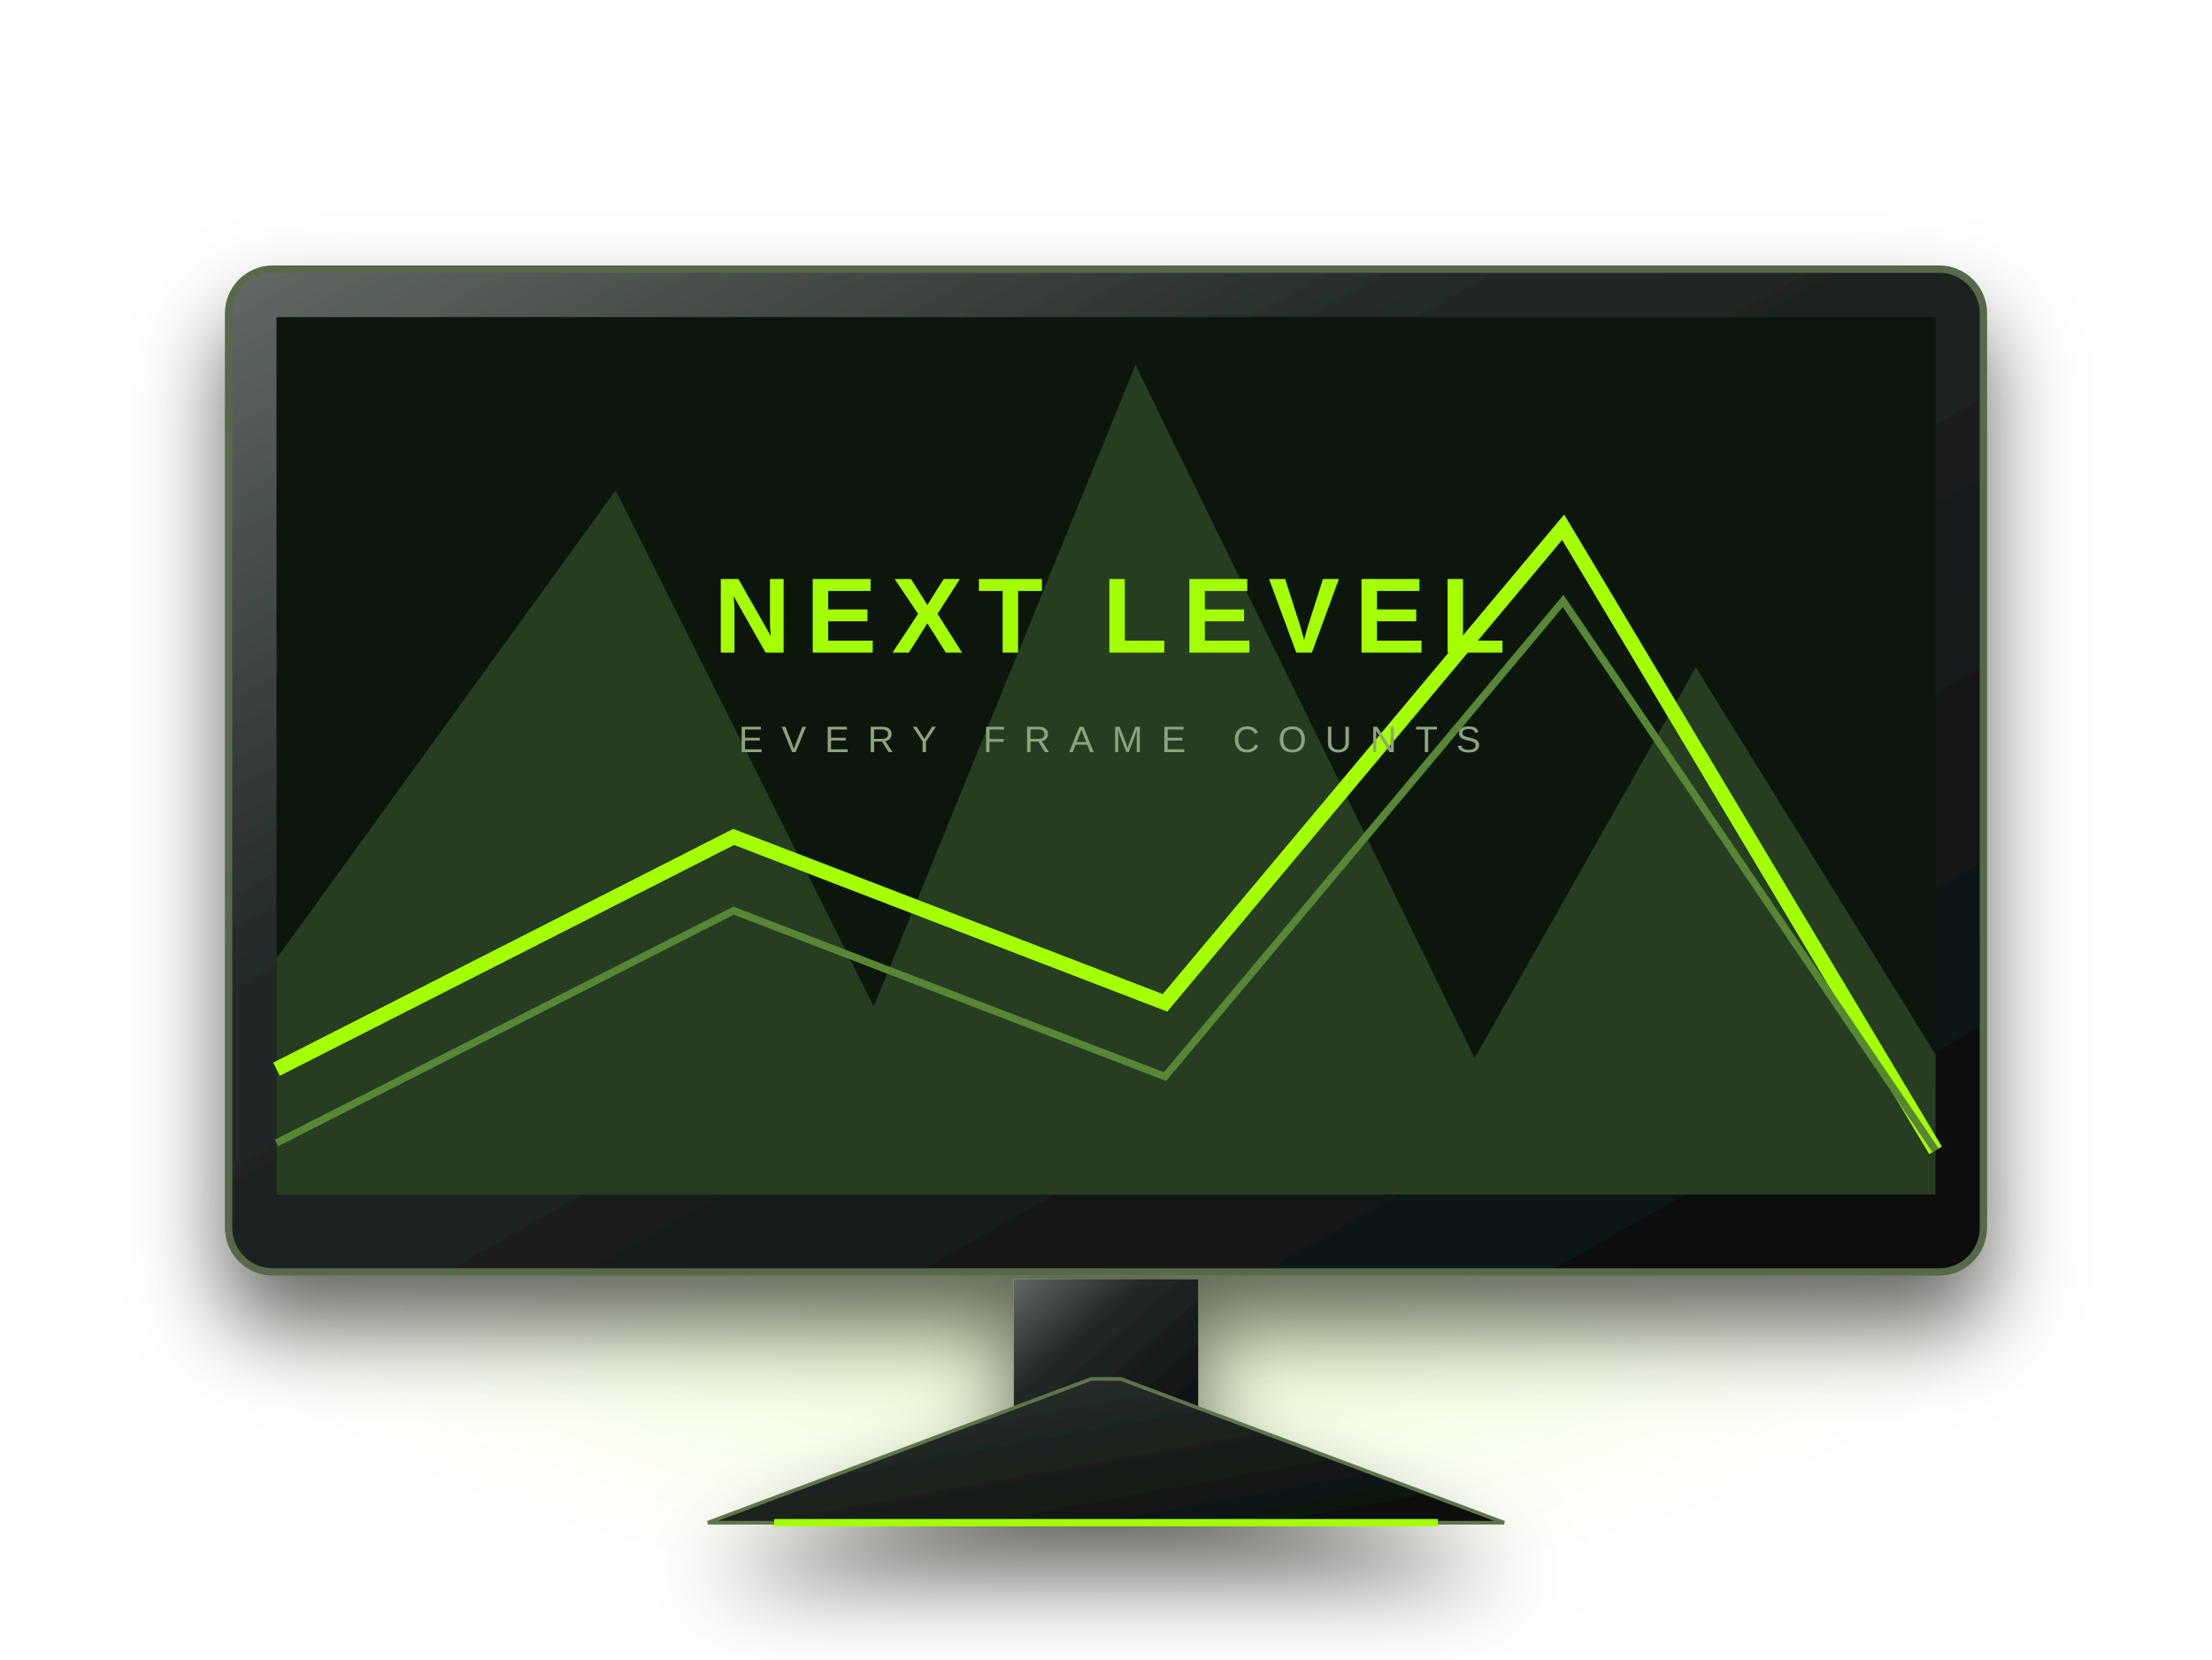
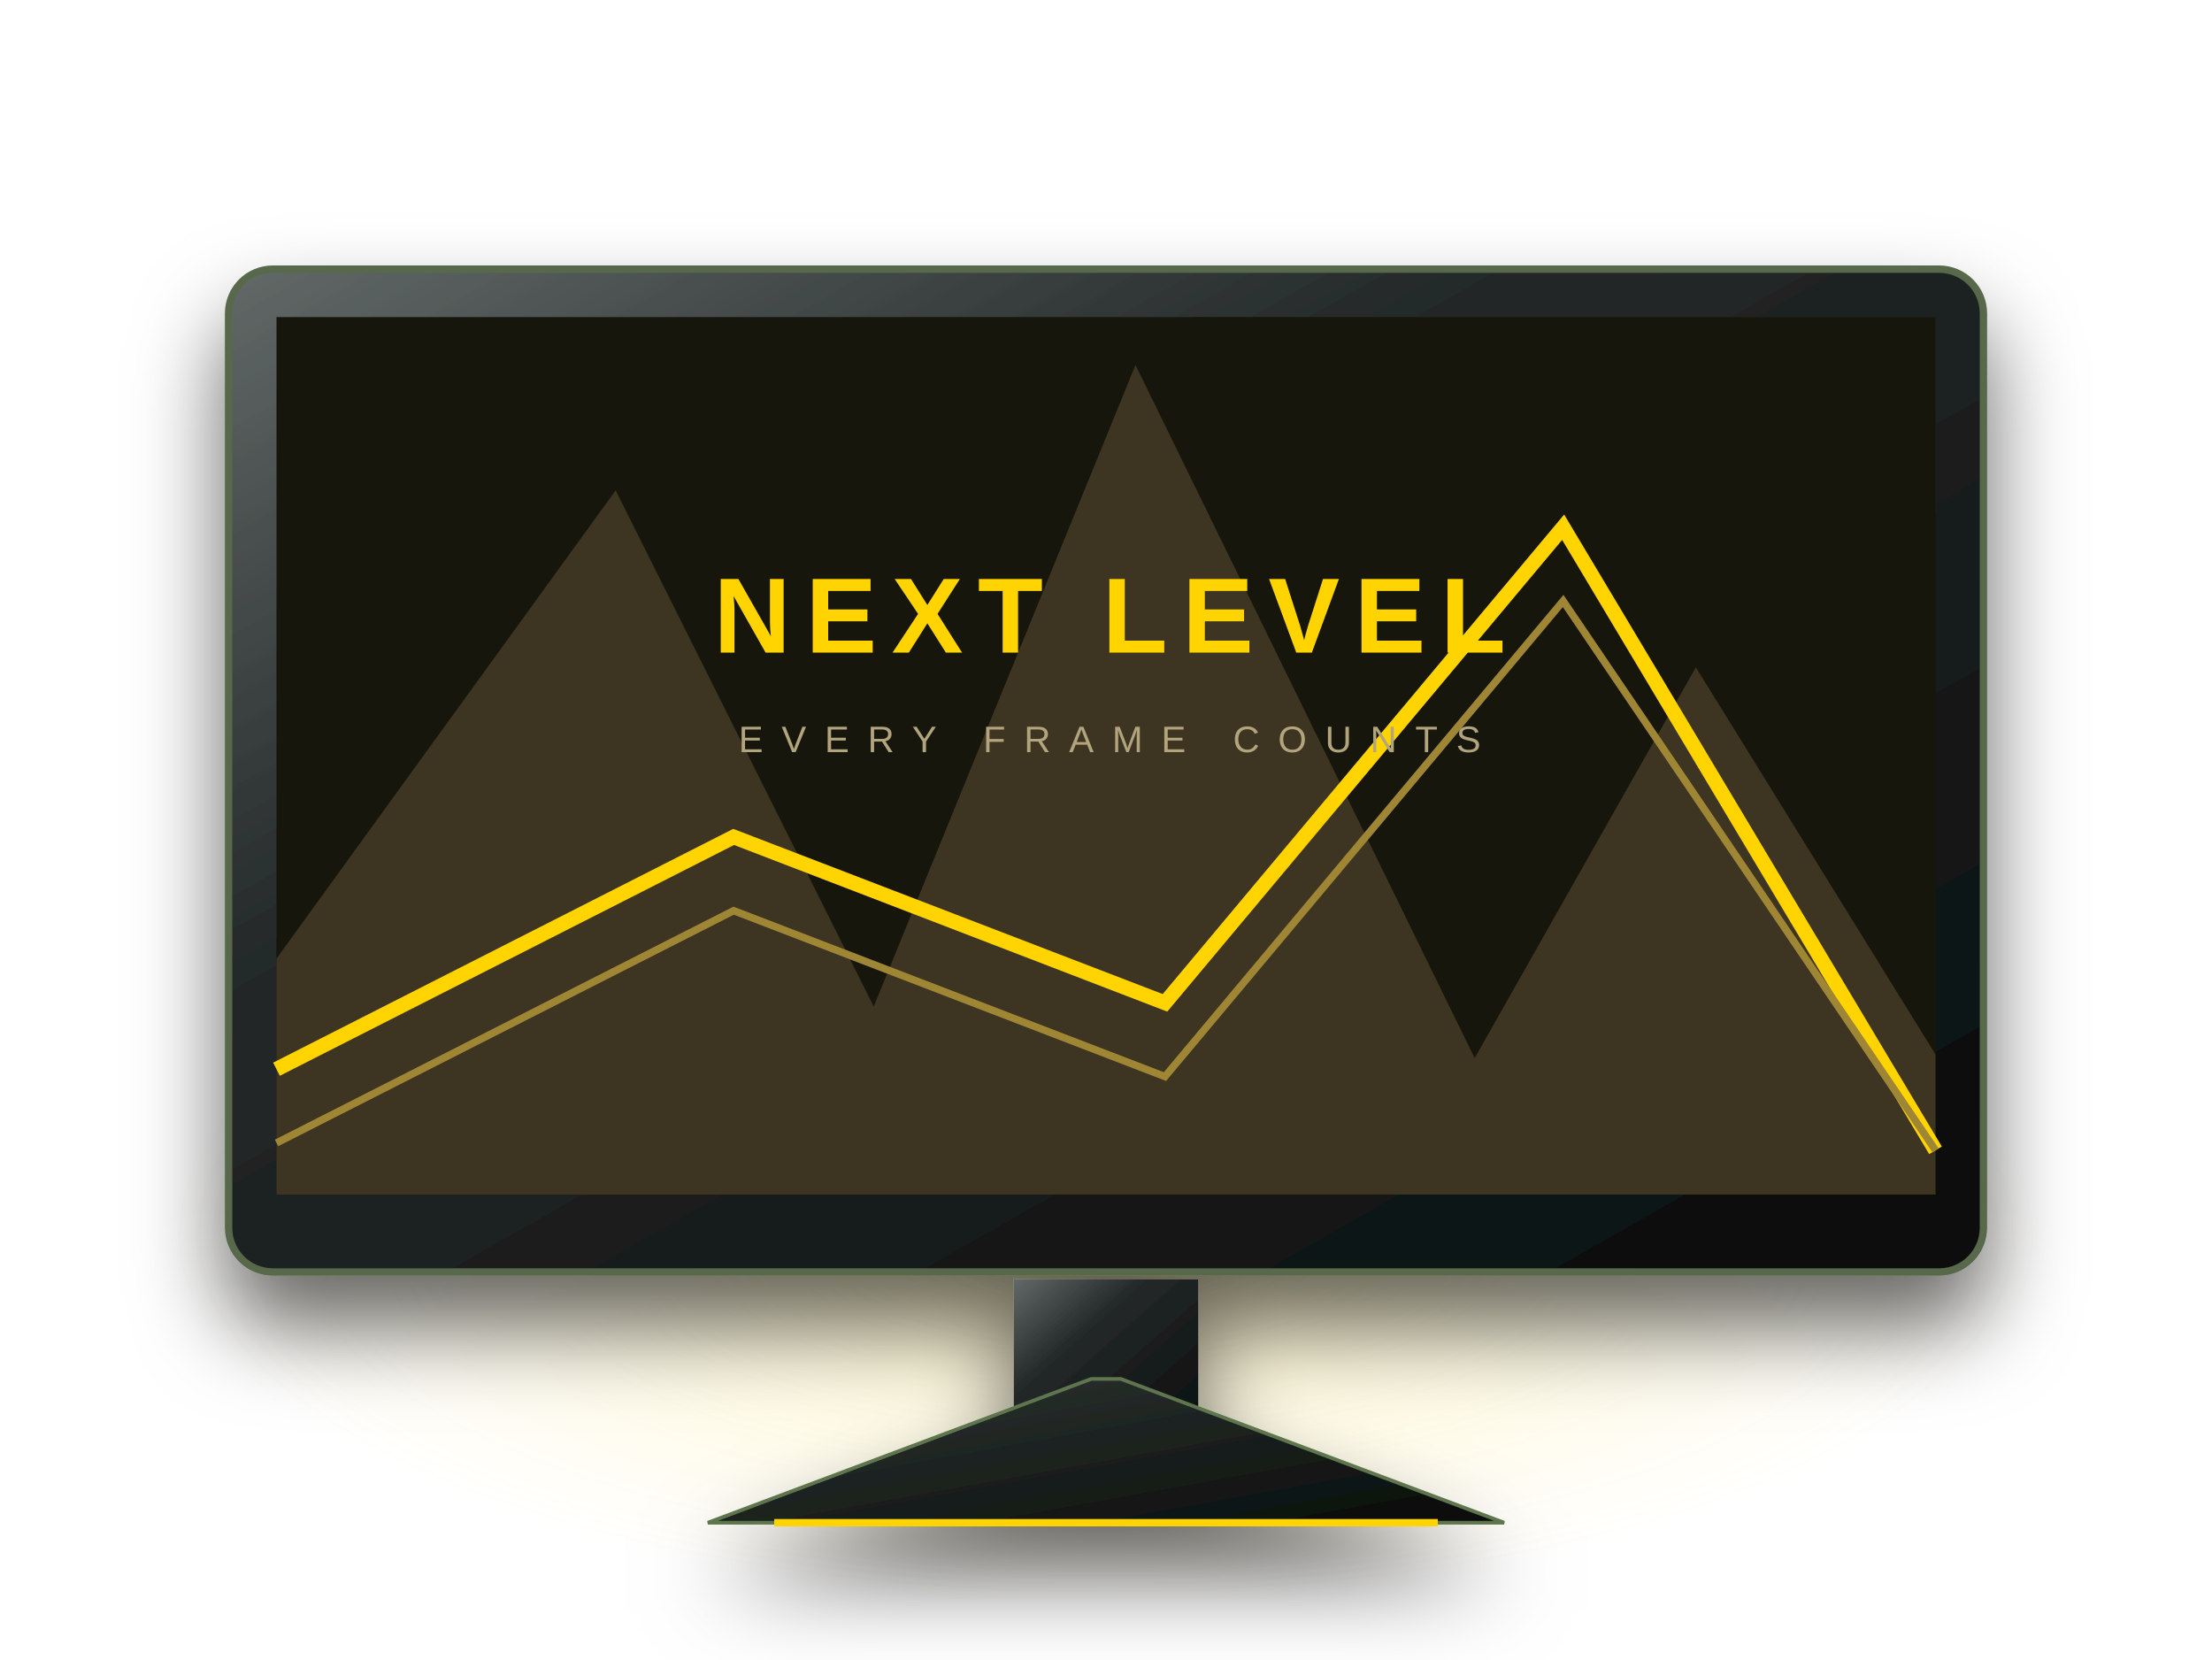
<svg xmlns="http://www.w3.org/2000/svg" viewBox="0 0 600 450">
  <defs>
    <linearGradient id="metal" x1="0" y1="0" x2="1" y2="1">
      <stop stop-color="#626968" />
      <stop offset=".35" stop-color="#242929" />
      <stop offset="1" stop-color="#090c0c" />
    </linearGradient>
    <linearGradient id="dark" x1="0" y1="0" x2="1" y2="1">
      <stop stop-color="#303734" />
      <stop offset="1" stop-color="#070b09" />
    </linearGradient>
    <linearGradient id="silver" x1="0" y1="0" x2="1" y2="1">
      <stop stop-color="#e6e9df" />
      <stop offset=".5" stop-color="#818a83" />
      <stop offset="1" stop-color="#c4cec2" />
    </linearGradient>
    <radialGradient id="glow">
-       <stop stop-color="#a4ff00" stop-opacity=".22" />
-       <stop offset="1" stop-color="#a4ff00" stop-opacity="0" />
+       <stop stop-color="#ffd400" stop-opacity=".22" />
+       <stop offset="1" stop-color="#ffd400" stop-opacity="0" />
    </radialGradient>
    <filter id="shadow" x="-50%" y="-50%" width="200%" height="200%">
      <feDropShadow dx="0" dy="14" stdDeviation="12" flood-color="#000" flood-opacity=".6" />
    </filter>
  </defs>
  <ellipse cx="300" cy="335" rx="255" ry="100" fill="url(#glow)" />
  <g filter="url(#shadow)">
    <rect x="62" y="73" width="476" height="272" rx="12" fill="url(#metal)" stroke="#58684b" stroke-width="2" />
-     <rect x="75" y="86" width="450" height="238" fill="#0e180e" />
-     <path d="M75 260l92-127 70 140 71-174 92 188 60-106 65 105v38H75Z" fill="#253e20" />
-     <path d="M75 290l124-63 117 45 108-129 101 169" fill="none" stroke="#a4ff00" stroke-width="4" />
-     <path d="M75 310l124-63 117 45 108-129 101 149" fill="none" stroke="#588635" stroke-width="2" />
-     <text x="301" y="177" text-anchor="middle" fill="#a4ff00" font-family="Arial" font-size="29" font-weight="bold" letter-spacing="4">NEXT LEVEL</text>
-     <text x="301" y="204" text-anchor="middle" fill="#8da37d" font-family="Arial" font-size="10" letter-spacing="5">EVERY FRAME COUNTS</text>
+     <rect x="75" y="86" width="450" height="238" fill="#18160e" />
+     <path d="M75 260l92-127 70 140 71-174 92 188 60-106 65 105v38H75Z" fill="#3e3520" />
+     <path d="M75 290l124-63 117 45 108-129 101 169" fill="none" stroke="#ffd400" stroke-width="4" />
+     <path d="M75 310l124-63 117 45 108-129 101 149" fill="none" stroke="#9f8635" stroke-width="2" />
+     <text x="301" y="177" text-anchor="middle" fill="#ffd400" font-family="Arial" font-size="29" font-weight="bold" letter-spacing="4">NEXT LEVEL</text>
+     <text x="301" y="204" text-anchor="middle" fill="#b2a47d" font-family="Arial" font-size="10" letter-spacing="5">EVERY FRAME COUNTS</text>
    <path d="M275 347h50v44h-50z" fill="url(#metal)" />
    <path d="M296 374l-104 39h216l-104-39z" fill="url(#dark)" stroke="#5f744e" />
-     <path d="M210 413h180" stroke="#a4ff00" stroke-width="2" />
+     <path d="M210 413h180" stroke="#ffd400" stroke-width="2" />
  </g>
</svg>
